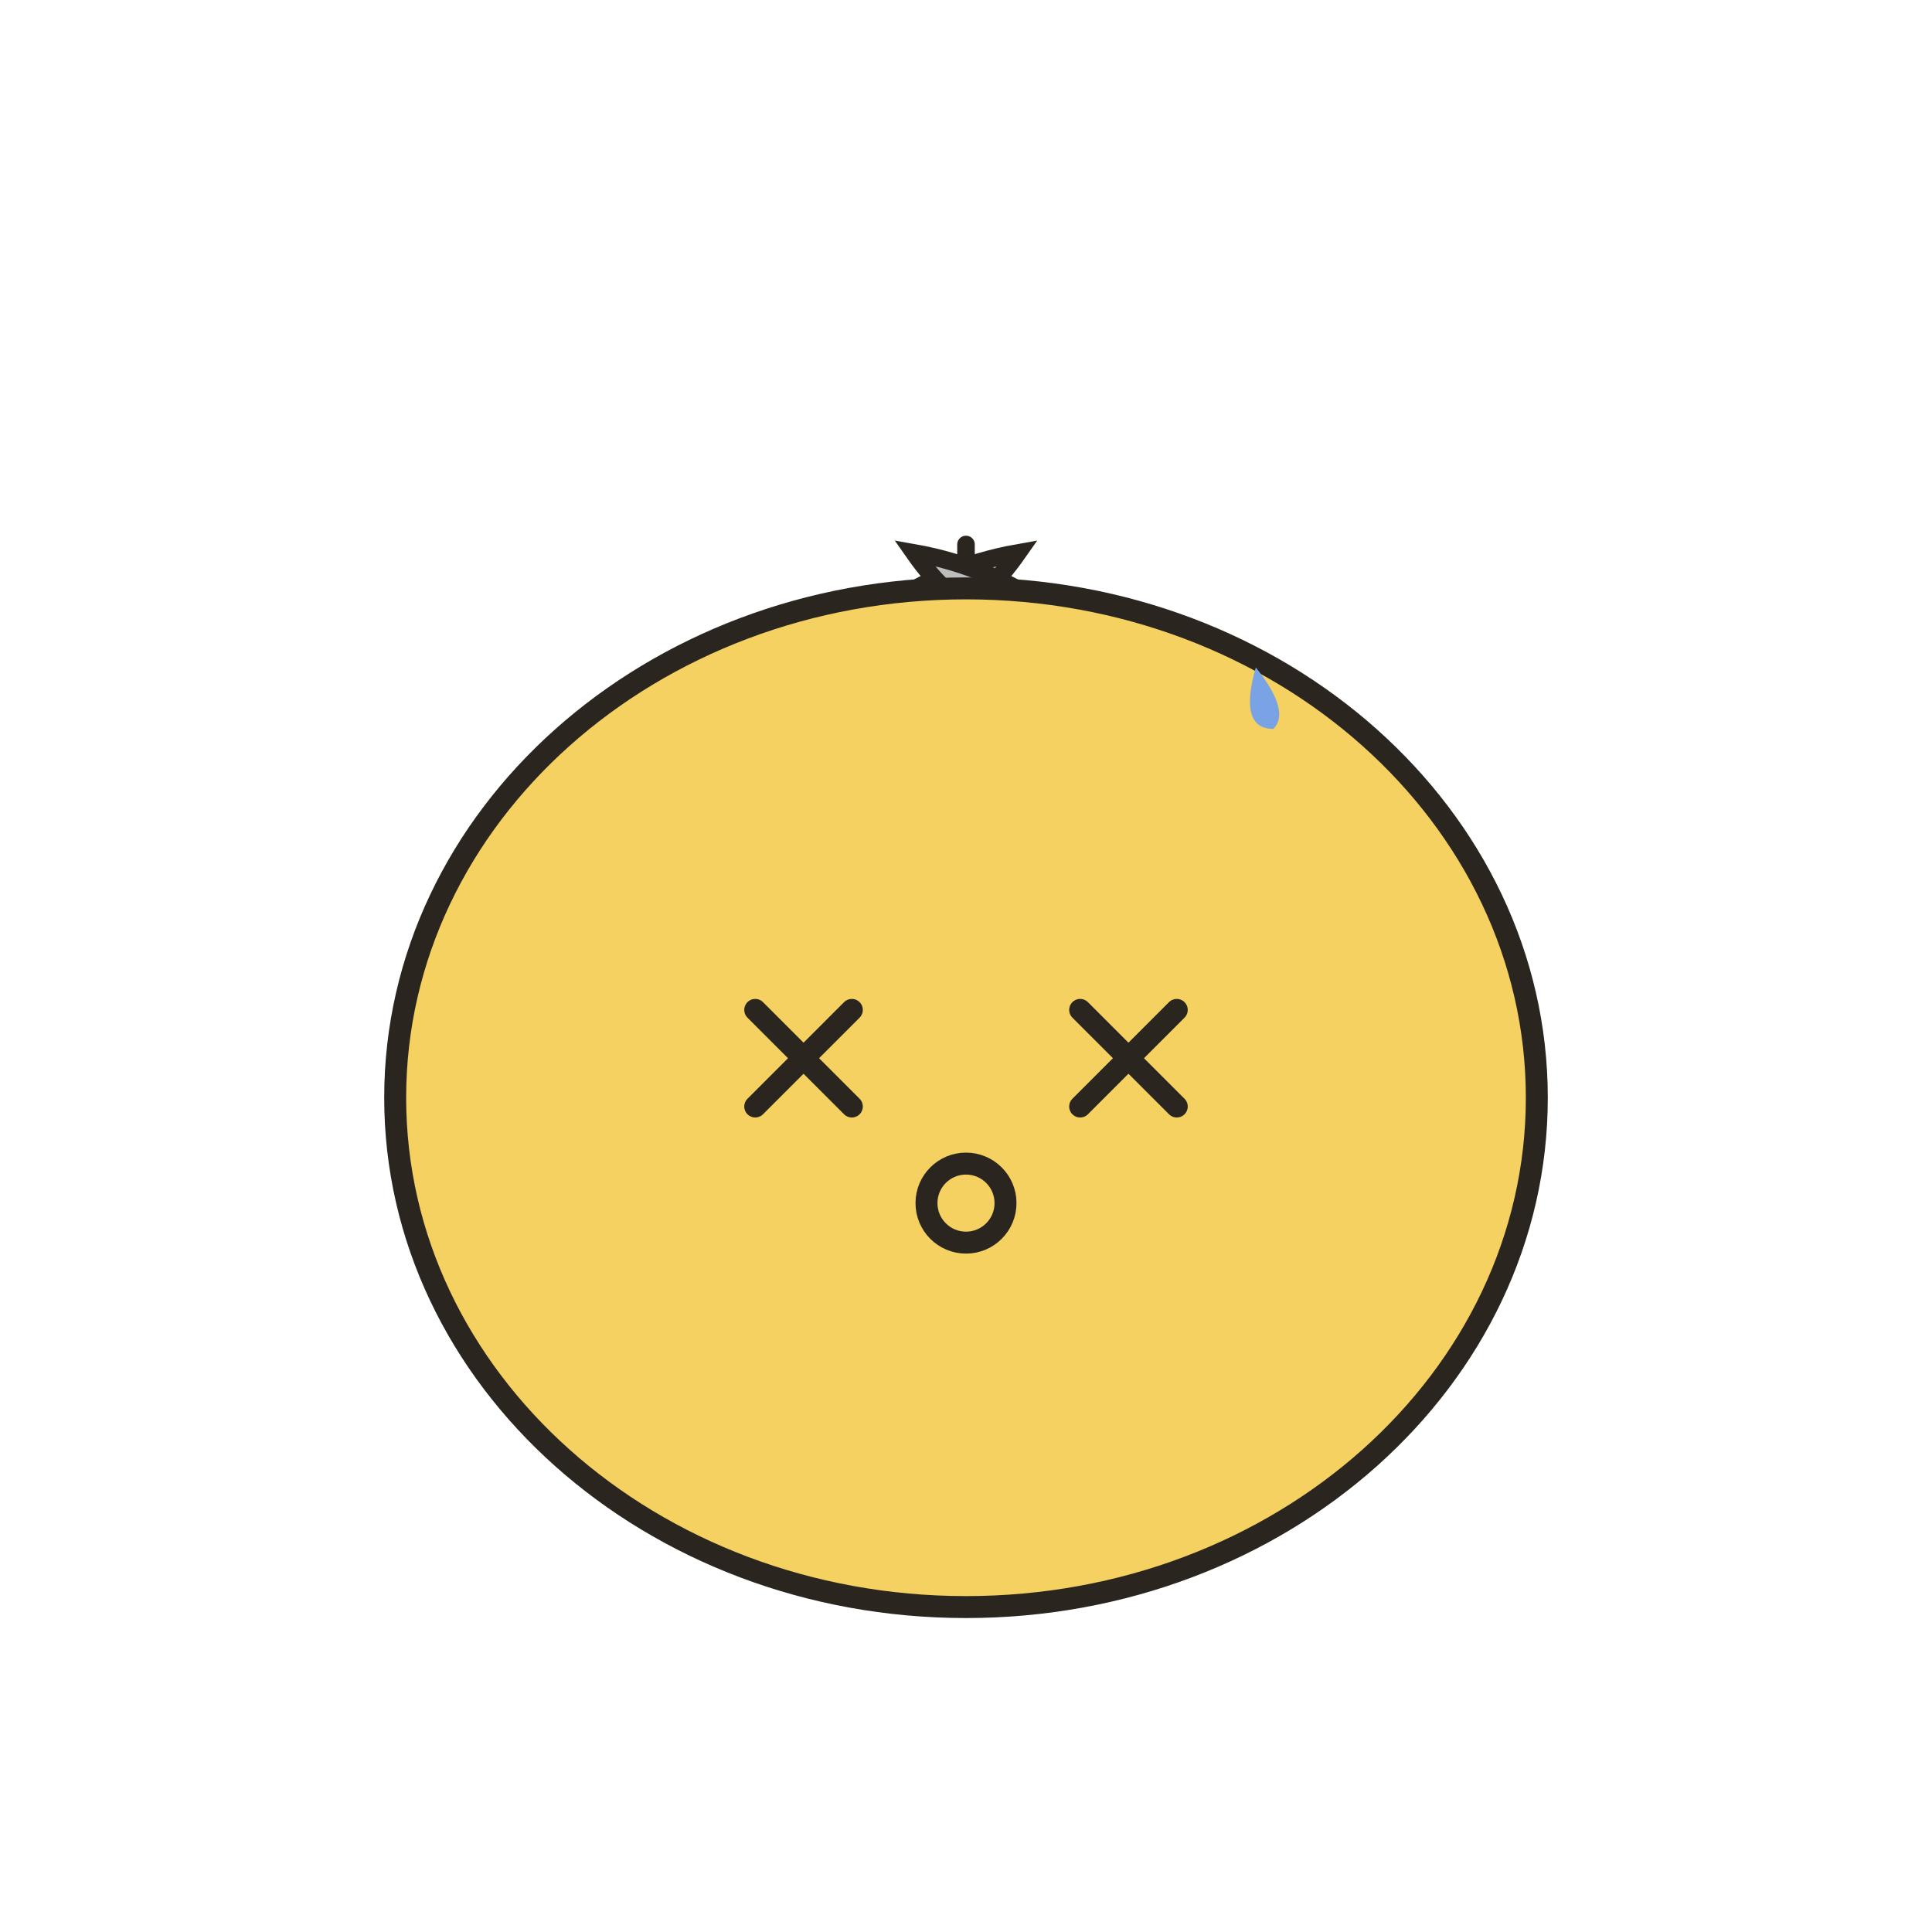
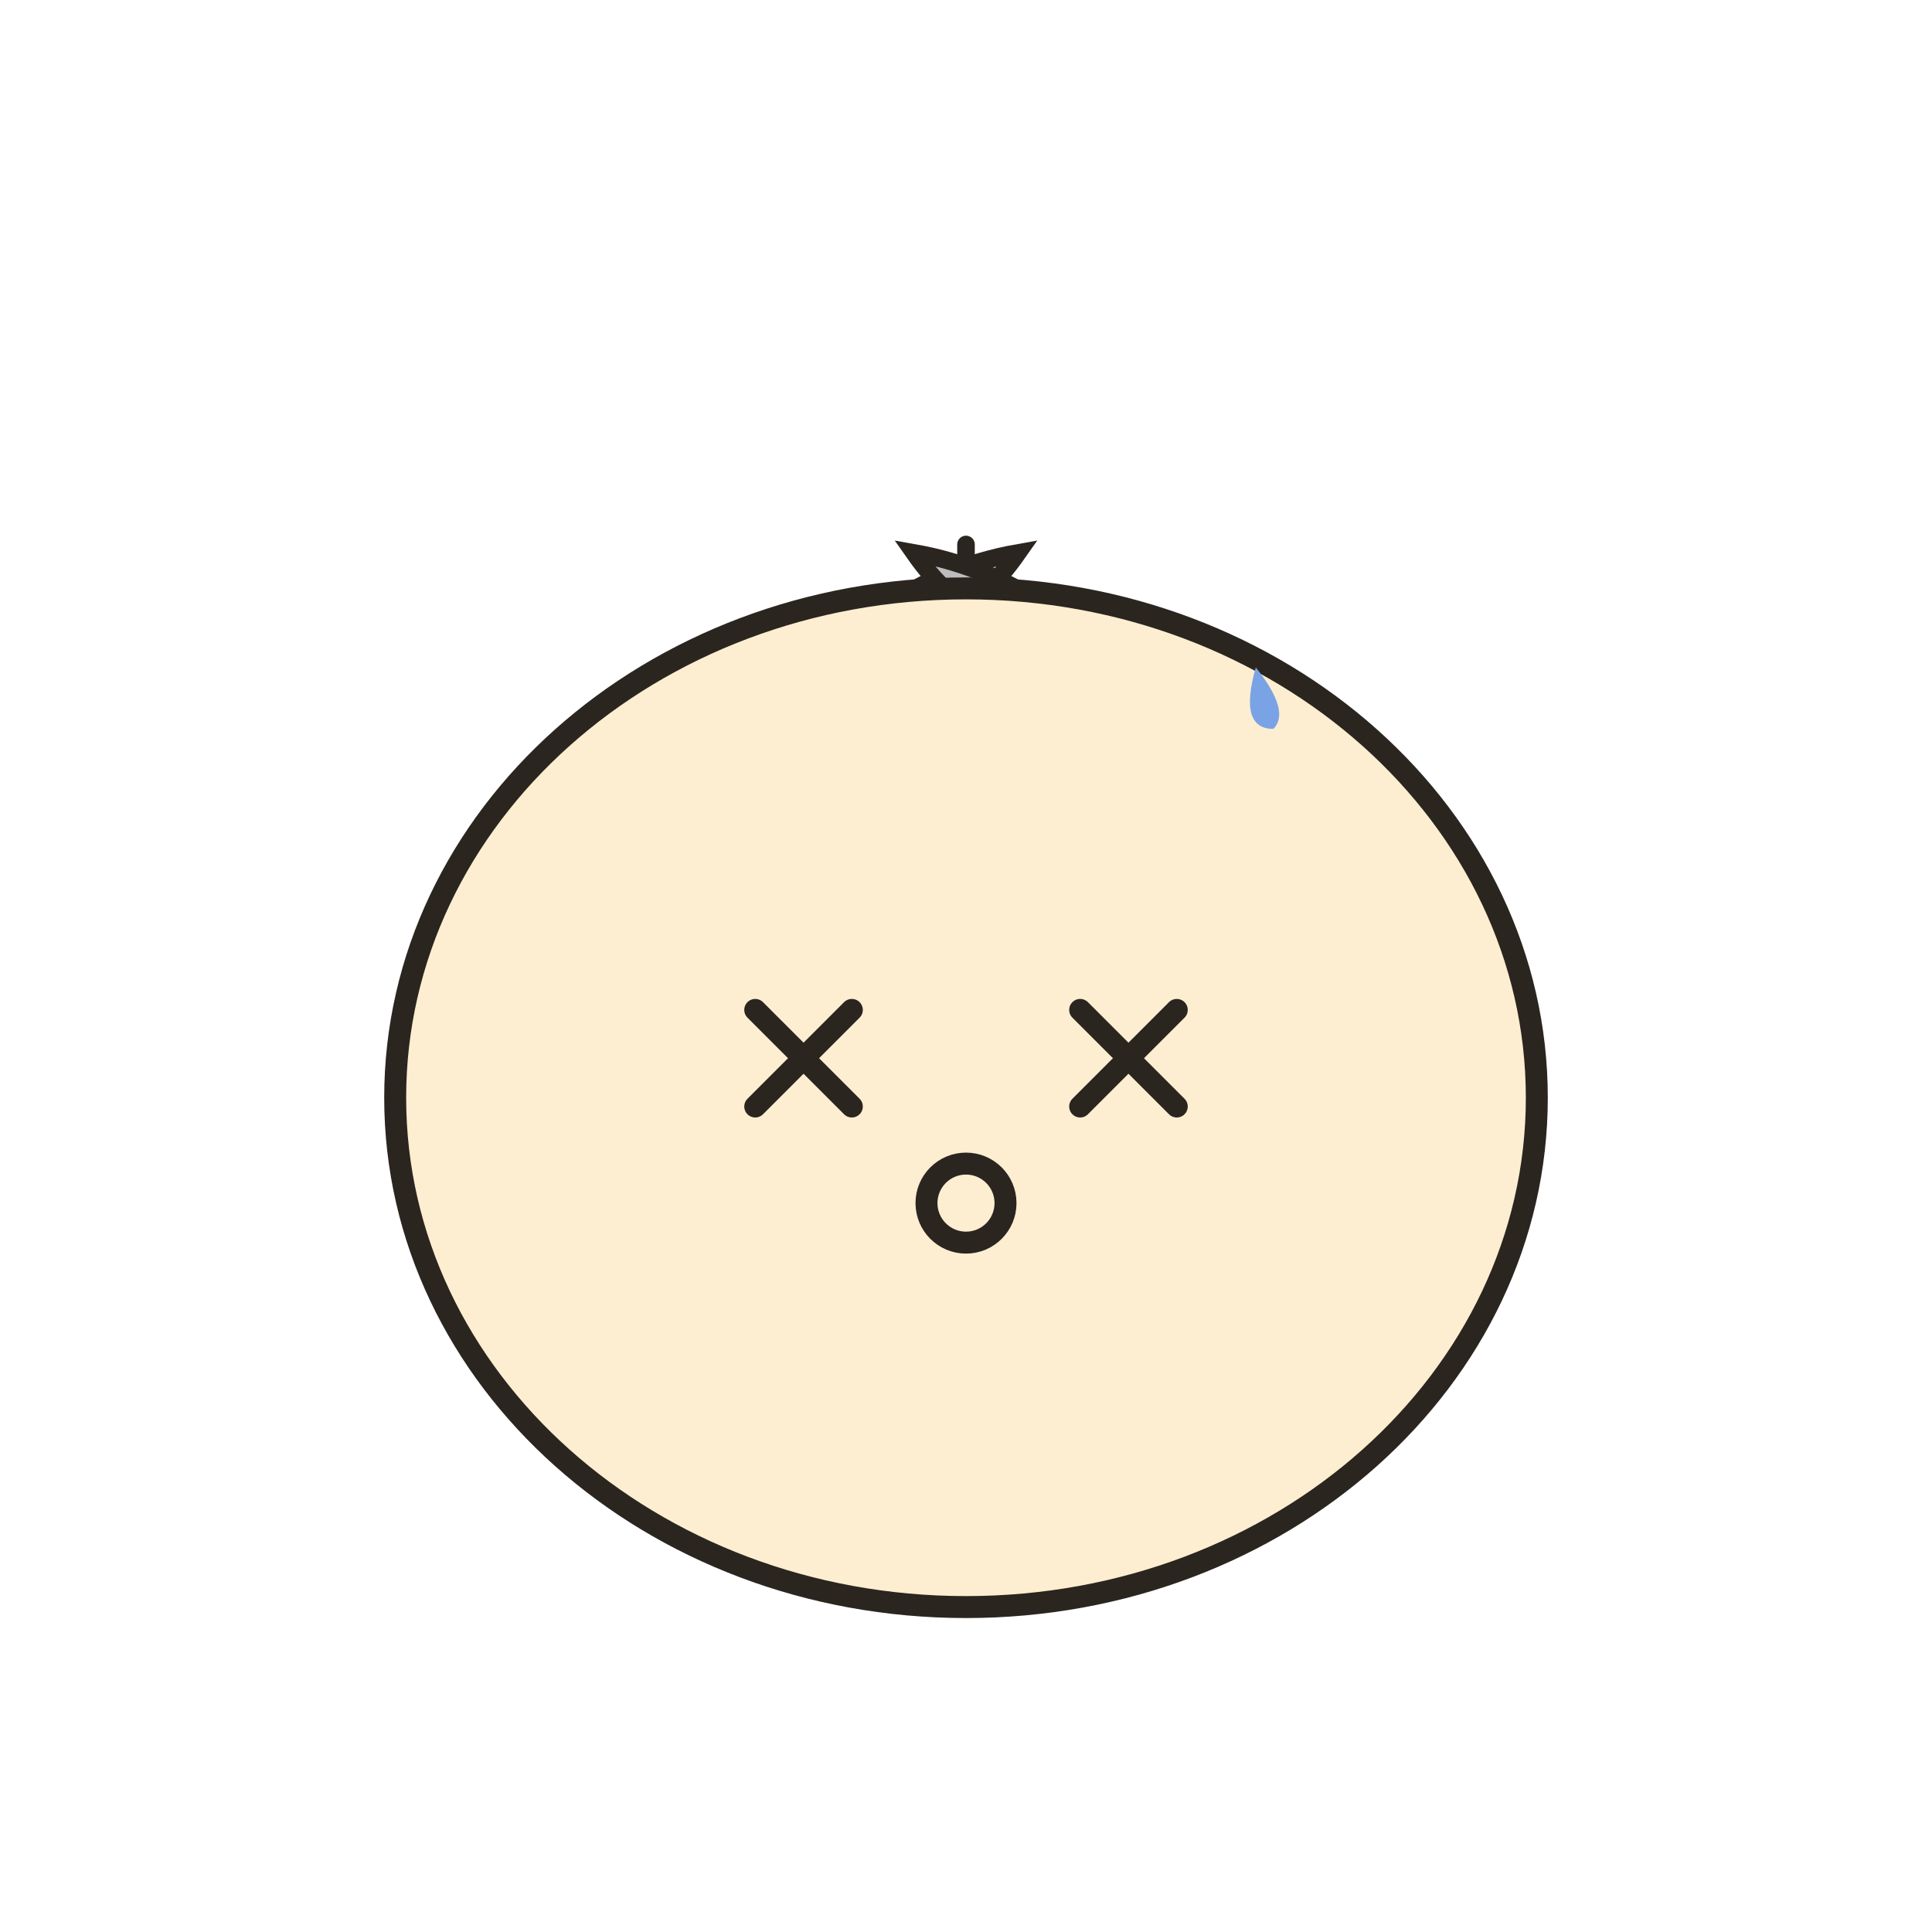
<svg xmlns="http://www.w3.org/2000/svg" viewBox="0 0 22 22">
  <line x1="11" y1="7.4" x2="11" y2="6.2" stroke="#2b2520" stroke-width="0.2" stroke-linecap="round" />
  <path d="M 11 6.4 Q 10.1 5.5 10.6 4.7 Q 11 5.5 11 6.4 Z" fill="#BDBDBD" stroke="#2b2520" stroke-width="0.2" transform="rotate(-100 11 6.4) translate(0 0.6)" />
  <path d="M 11 6.4 Q 11.9 5.5 11.4 4.7 Q 11 5.5 11 6.4 Z" fill="#BDBDBD" stroke="#2b2520" stroke-width="0.2" transform="rotate(100 11 6.4) translate(0 0.6)" />
-   <ellipse cx="11" cy="12.5" rx="6.5" ry="5.8" fill="#f4d160" stroke="#2b2520" stroke-width="0.25" />
+   <ellipse cx="11" cy="12.5" rx="6.5" ry="5.8" fill="#fdeed1" stroke="#2b2520" stroke-width="0.25" />
  <line x1="8.6" y1="11.5" x2="9.7" y2="12.6" stroke="#2b2520" stroke-width="0.25" stroke-linecap="round" />
  <line x1="9.7" y1="11.5" x2="8.6" y2="12.6" stroke="#2b2520" stroke-width="0.25" stroke-linecap="round" />
  <line x1="12.3" y1="11.5" x2="13.4" y2="12.6" stroke="#2b2520" stroke-width="0.25" stroke-linecap="round" />
  <line x1="13.4" y1="11.5" x2="12.3" y2="12.6" stroke="#2b2520" stroke-width="0.25" stroke-linecap="round" />
  <circle cx="11" cy="13.7" r="0.45" fill="none" stroke="#2b2520" stroke-width="0.25" />
  <path d="M 14.3 7.6 Q 14.1 8.3 14.5 8.3 Q 14.7 8.1 14.3 7.6 Z" fill="#7aa3e6" />
</svg>
